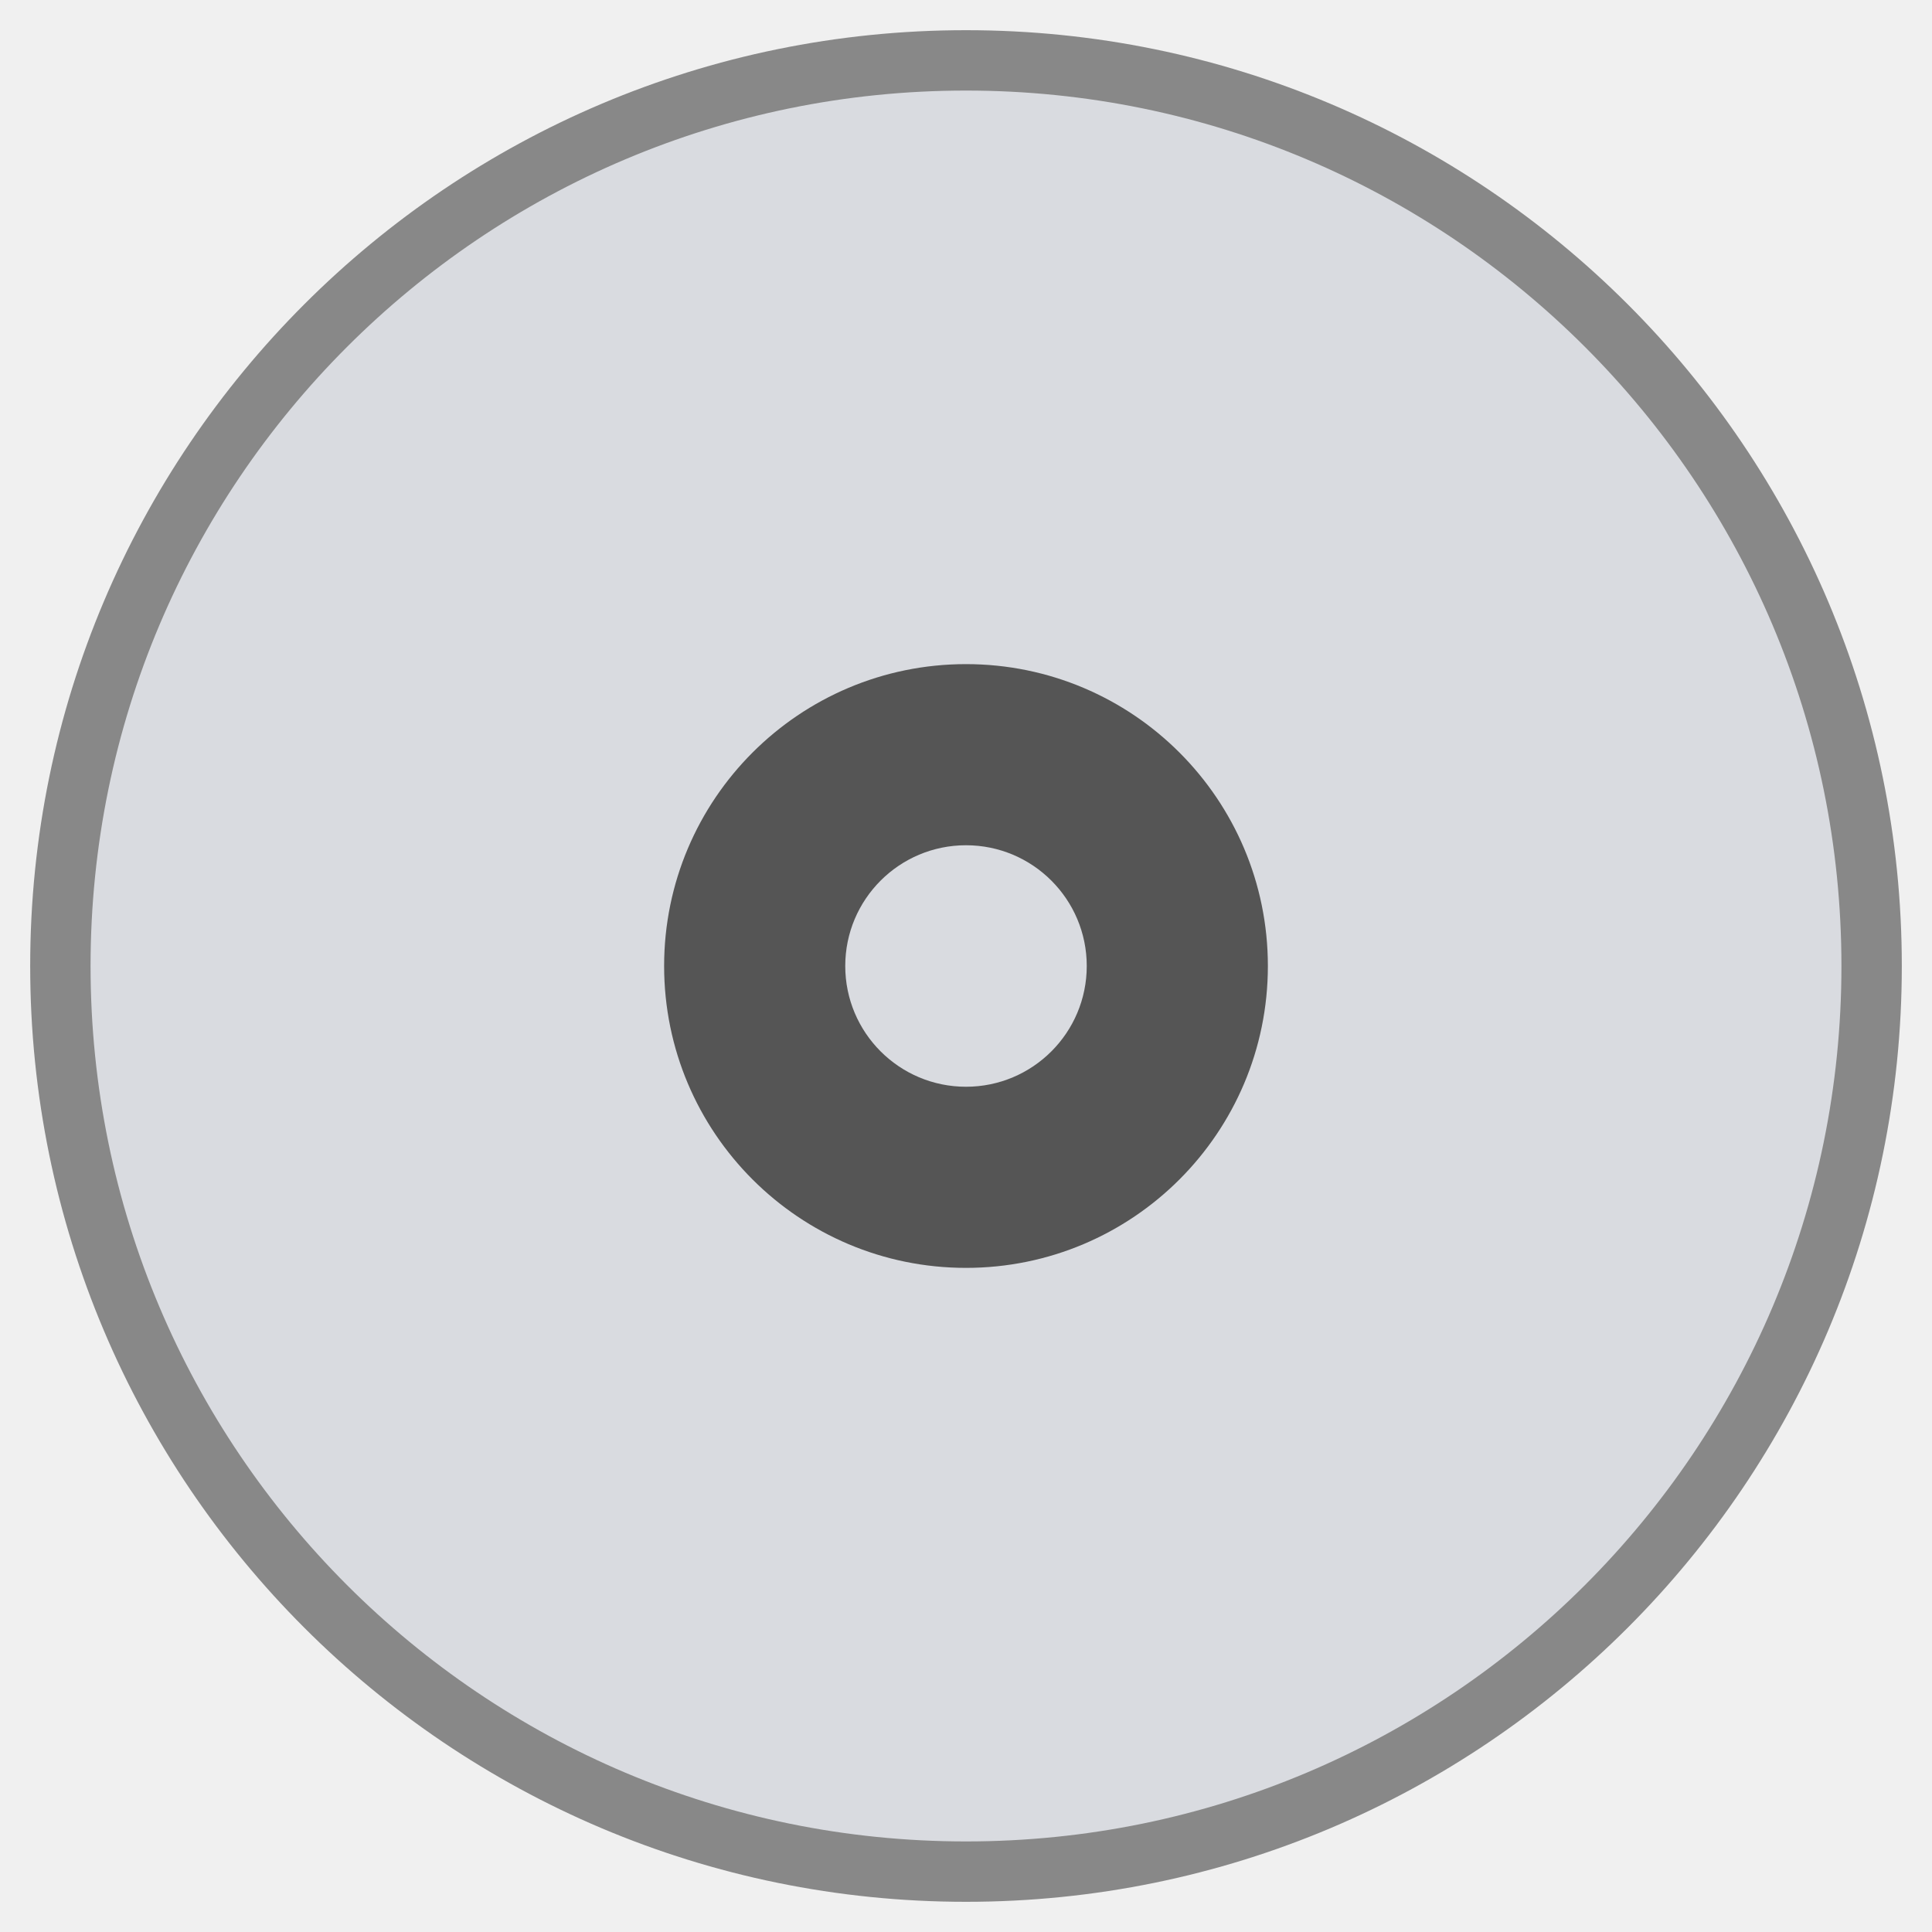
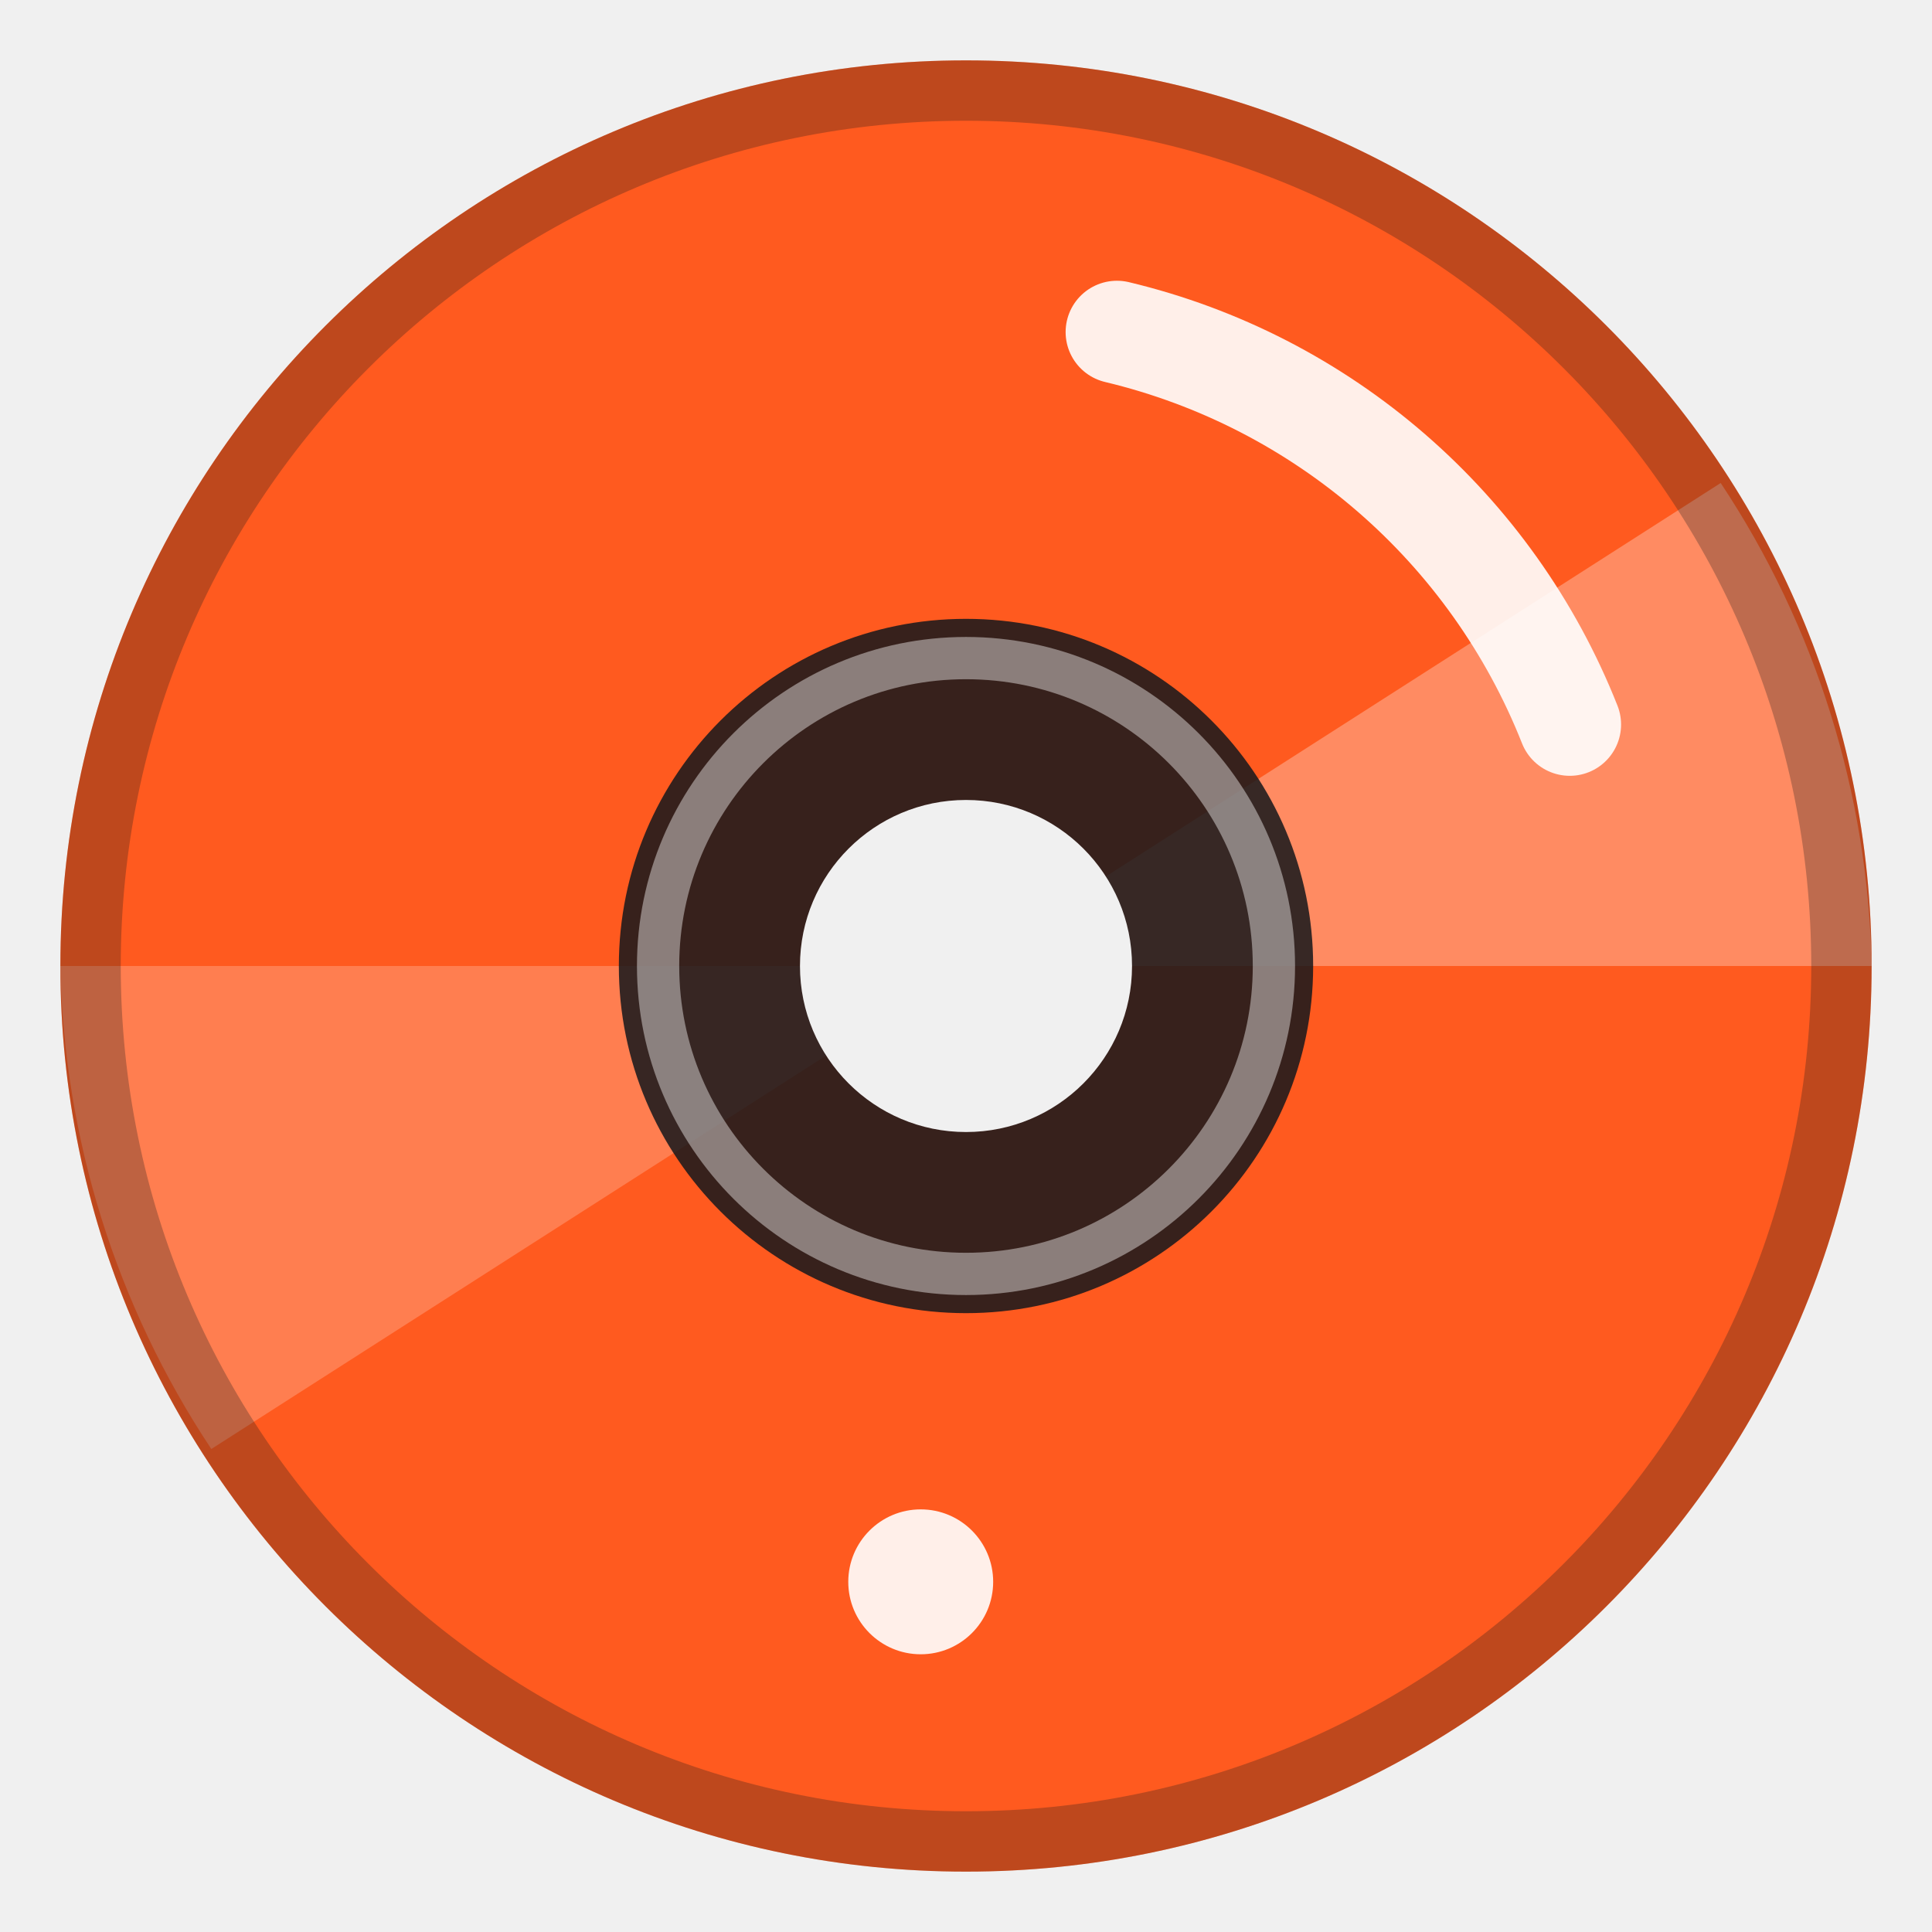
- <svg xmlns="http://www.w3.org/2000/svg" viewBox="0 0 32 32">
-   <circle cx="16" cy="16" r="15" fill="#d9dbe0" stroke="#888" />
-   <circle cx="16" cy="16" r="5" fill="#555" />
-   <circle cx="16" cy="16" r="2" fill="#d9dbe0" />
+ <svg xmlns="http://www.w3.org/2000/svg" viewBox="0 0 64 64">
+   <defs>
+     <mask id="cd-hole">
+       <rect width="64" height="64" fill="#fff" />
+       <circle cx="32" cy="32" r="5.5" fill="#000" />
+     </mask>
+   </defs>
+   <g mask="url(#cd-hole)">
+     <circle cx="32" cy="32" r="30" fill="#ff5a1f" />
+     <path d="M32 32 L57 16 A30 30 0 0 1 62 32 Z" fill="#ffffff" fill-opacity="0.3" />
+     <path d="M32 32 L7 48 A30 30 0 0 1 2 32 Z" fill="#ffffff" fill-opacity="0.22" />
+     <path d="M37 11 A21.5 21.5 0 0 1 52 24" fill="none" stroke="#ffffff" stroke-opacity="0.9" stroke-width="3.4" stroke-linecap="round" />
+     <circle cx="30.5" cy="52.4" r="2.4" fill="#ffffff" fill-opacity="0.9" />
+     <circle cx="32" cy="32" r="29" fill="none" stroke="#18191c" stroke-opacity="0.28" stroke-width="2" />
+     <circle cx="32" cy="32" r="11.5" fill="#18191c" fill-opacity="0.86" />
+     <circle cx="32" cy="32" r="10.2" fill="none" stroke="#ffffff" stroke-opacity="0.42" stroke-width="1.4" />
+   </g>
</svg>
